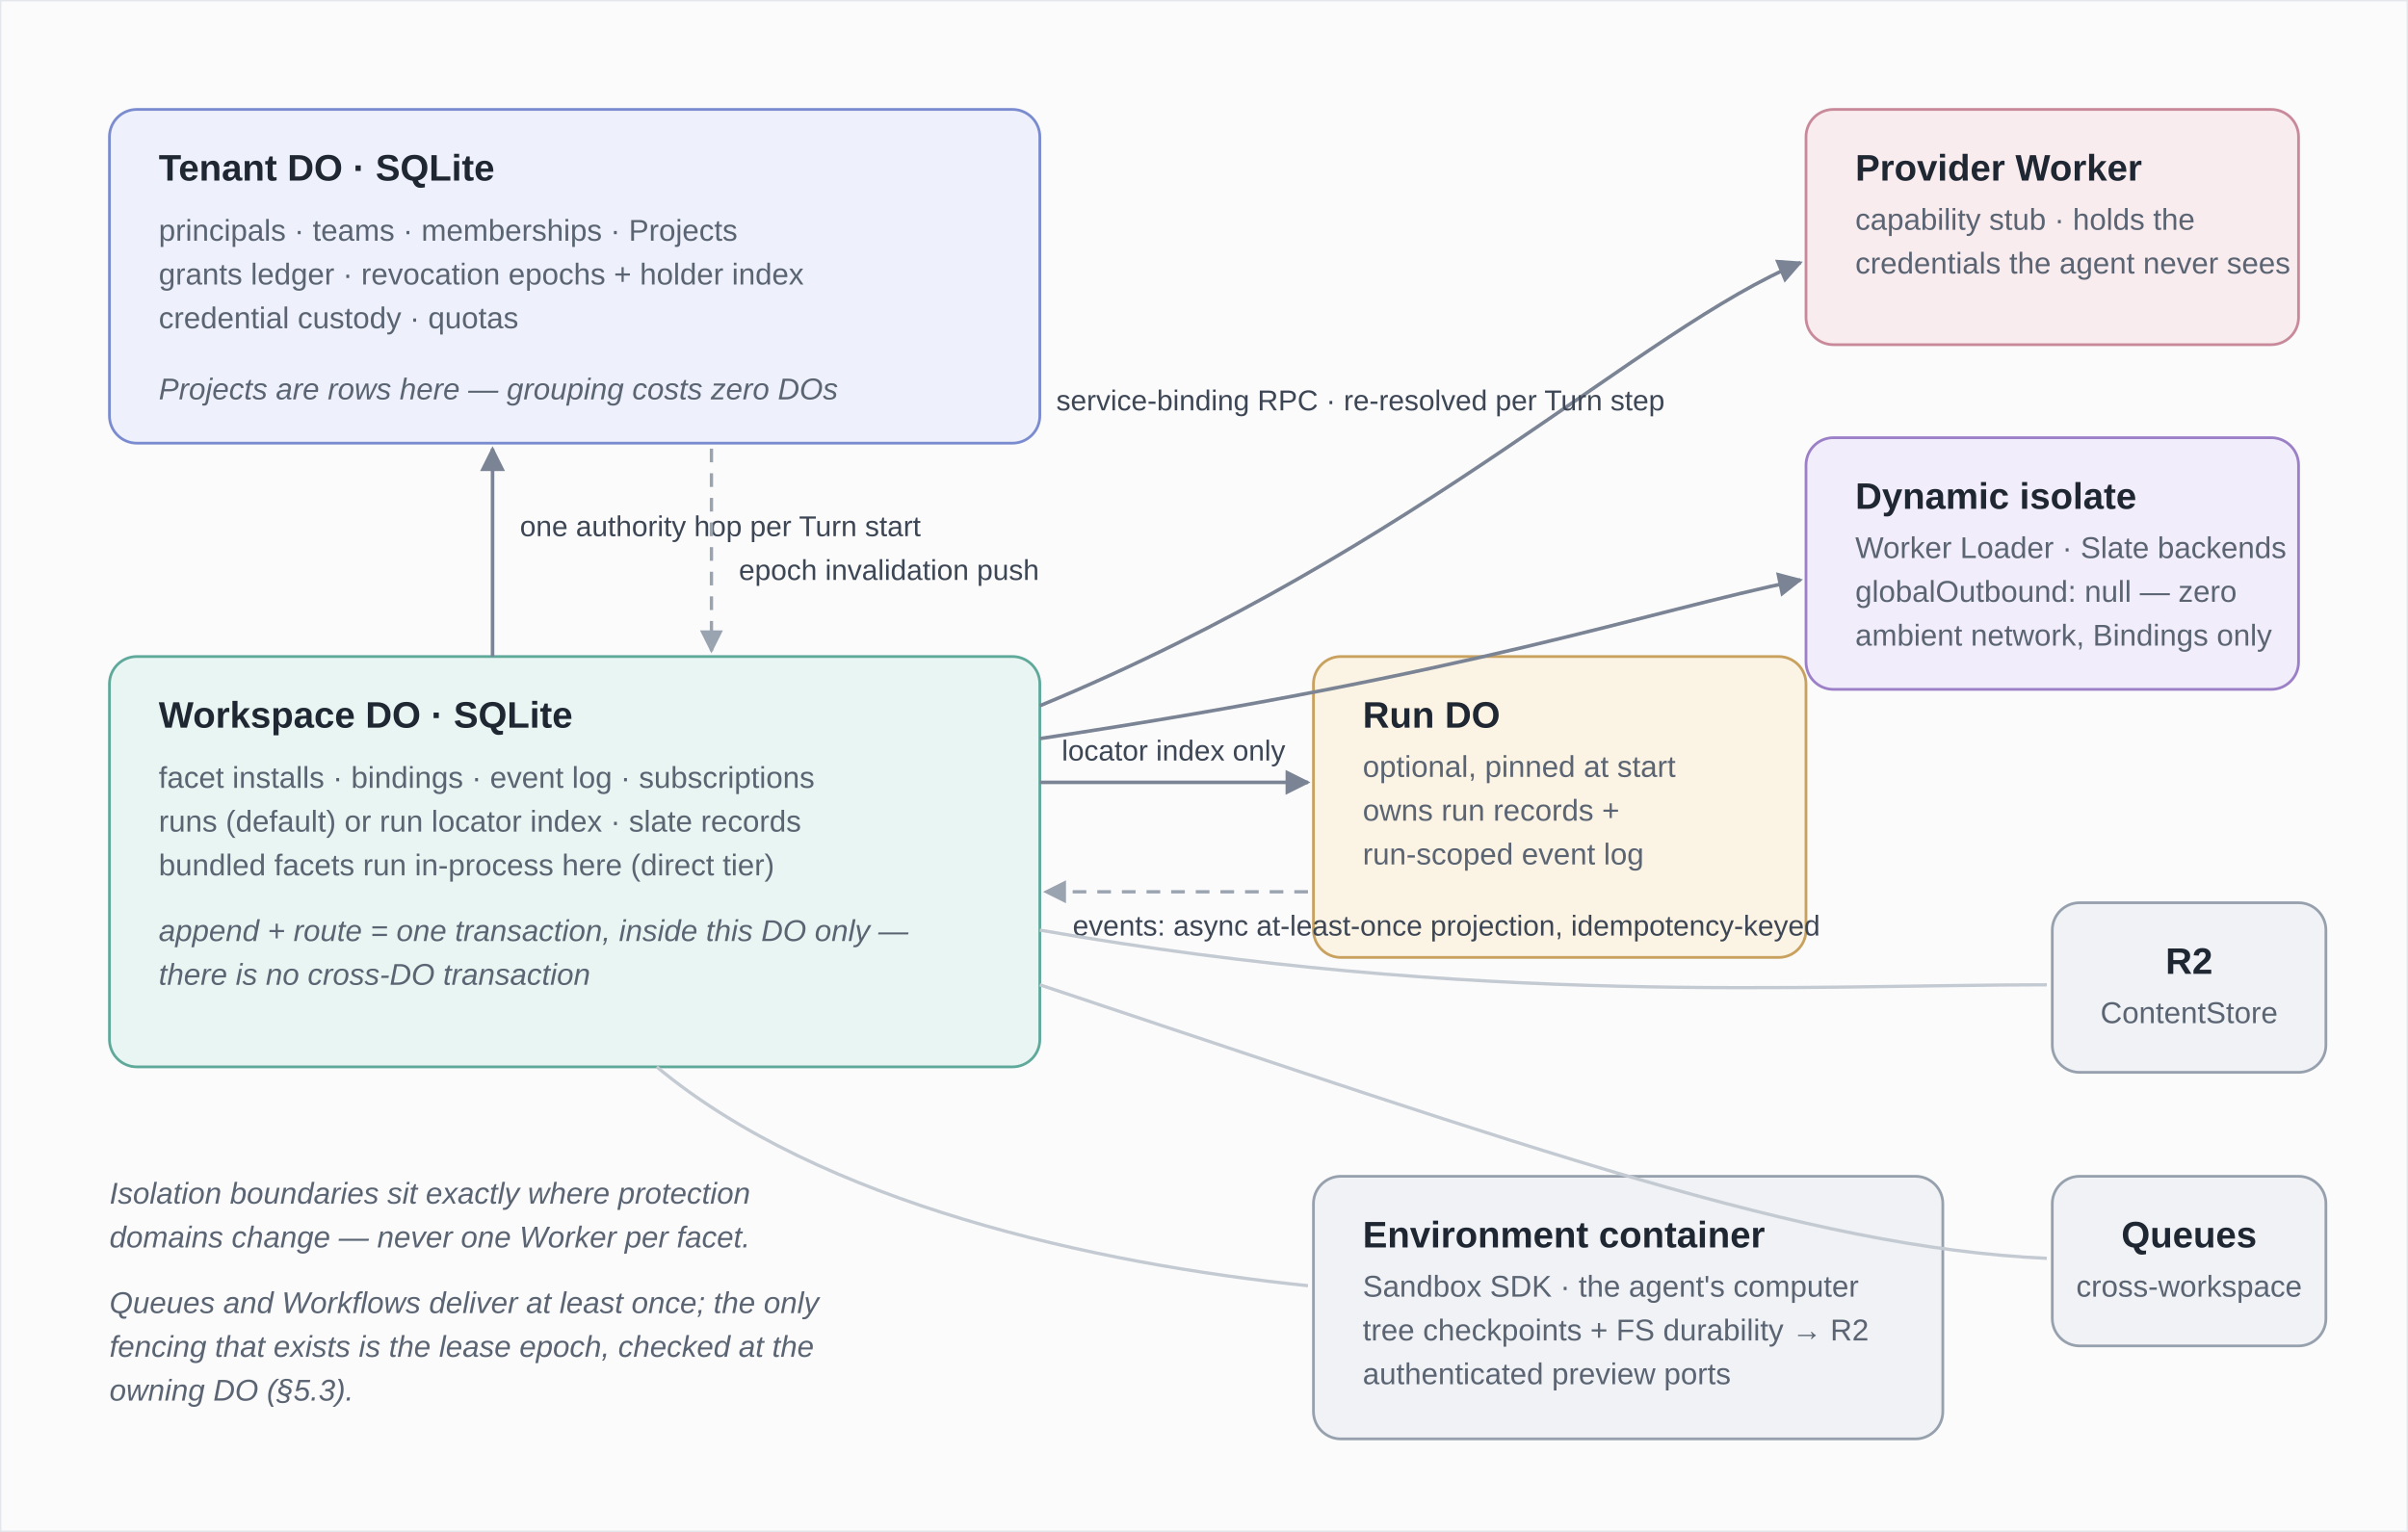
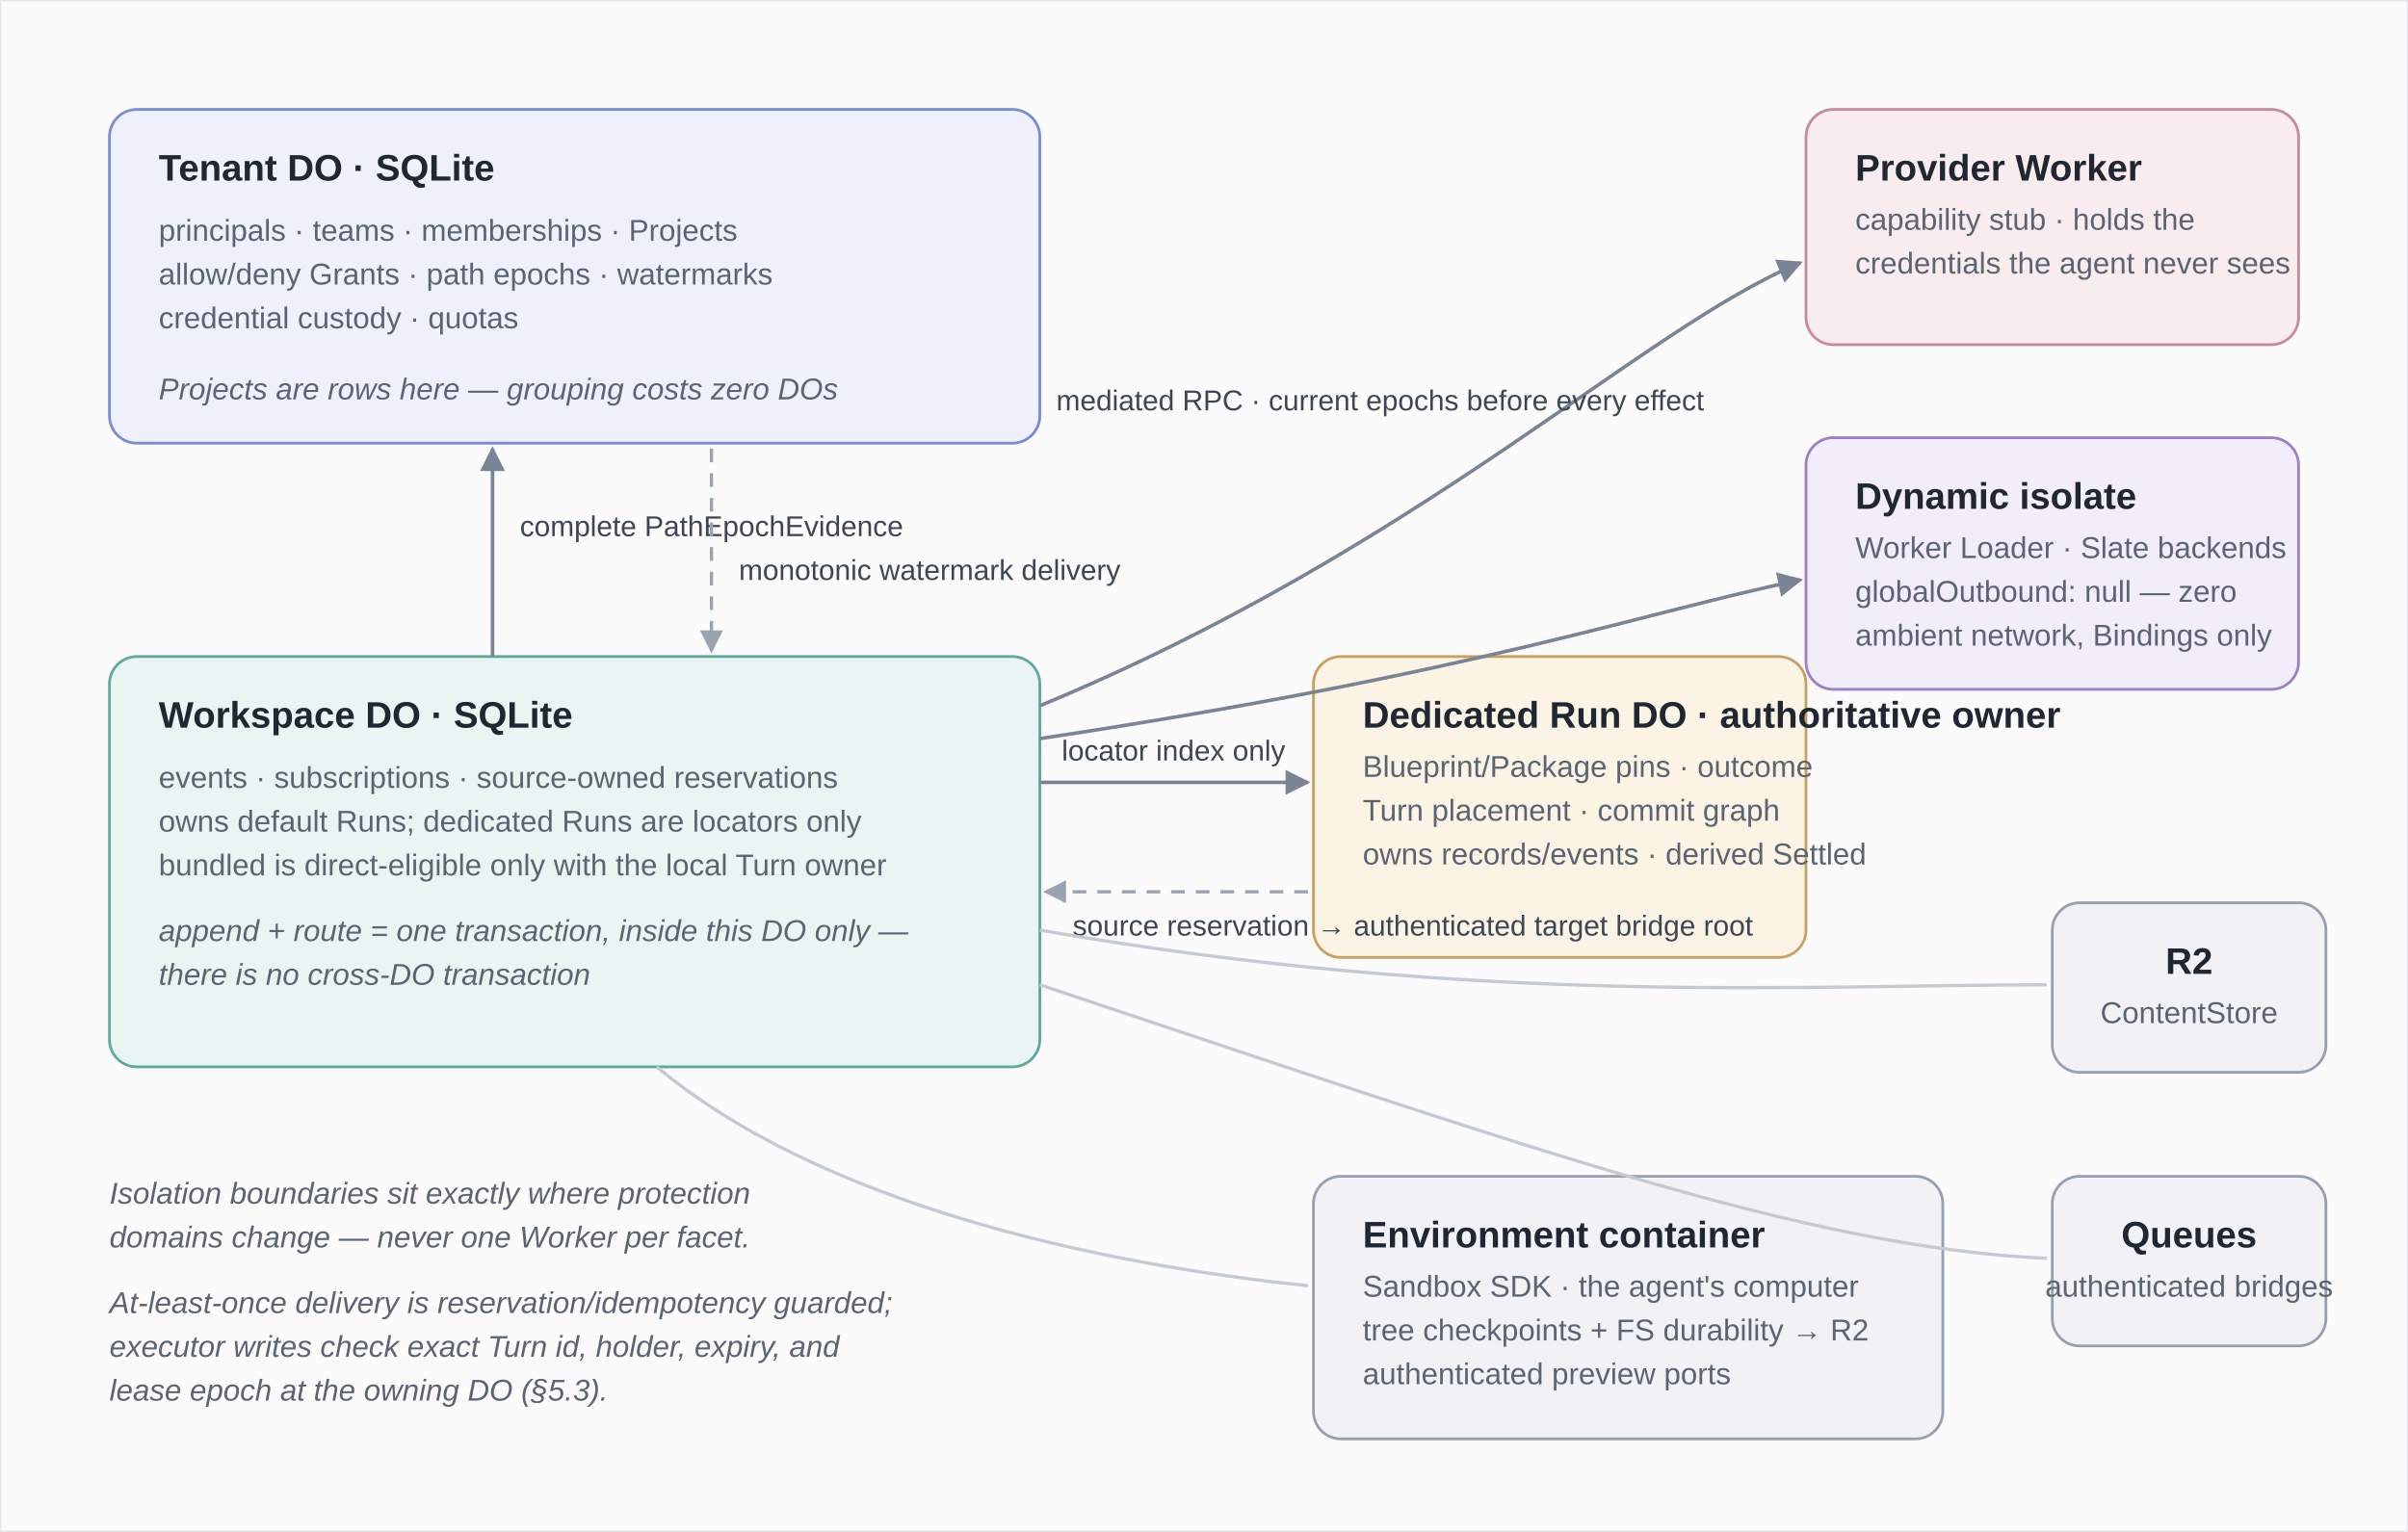
<svg xmlns="http://www.w3.org/2000/svg" viewBox="0 0 880 560" font-family="-apple-system, 'Segoe UI', 'Helvetica Neue', Arial, sans-serif">
  <defs>
    <marker id="a" viewBox="0 0 10 10" refX="9" refY="5" markerWidth="7" markerHeight="7" orient="auto-start-reverse">
      <path d="M0,0 L10,5 L0,10 z" fill="#7A8494" />
    </marker>
    <marker id="ad" viewBox="0 0 10 10" refX="9" refY="5" markerWidth="7" markerHeight="7" orient="auto-start-reverse">
      <path d="M0,0 L10,5 L0,10 z" fill="#9AA3B0" />
    </marker>
  </defs>
  <rect x="0" y="0" width="880" height="560" fill="#FBFBFC" stroke="#E3E6EB" />
  <rect x="40" y="40" width="340" height="122" rx="10" fill="#EEF1FB" stroke="#7A8BD0" />
  <text x="58" y="66" font-size="13.5px" fill="#1F2733" font-weight="600">Tenant DO · SQLite</text>
  <text x="58" y="88" font-size="11px" fill="#5A6472">principals · teams · memberships · Projects</text>
-   <text x="58" y="104" font-size="11px" fill="#5A6472">grants ledger · revocation epochs + holder index</text>
+   <text x="58" y="104" font-size="11px" fill="#5A6472">allow/deny Grants · path epochs · watermarks</text>
  <text x="58" y="120" font-size="11px" fill="#5A6472">credential custody · quotas</text>
  <text x="58" y="146" font-size="11px" fill="#5A6472" font-style="italic">Projects are rows here — grouping costs zero DOs</text>
  <rect x="40" y="240" width="340" height="150" rx="10" fill="#E9F5F2" stroke="#5FA99B" />
  <text x="58" y="266" font-size="13.5px" fill="#1F2733" font-weight="600">Workspace DO · SQLite</text>
-   <text x="58" y="288" font-size="11px" fill="#5A6472">facet installs · bindings · event log · subscriptions</text>
-   <text x="58" y="304" font-size="11px" fill="#5A6472">runs (default) or run locator index · slate records</text>
-   <text x="58" y="320" font-size="11px" fill="#5A6472">bundled facets run in-process here (direct tier)</text>
+   <text x="58" y="288" font-size="11px" fill="#5A6472">events · subscriptions · source-owned reservations</text>
+   <text x="58" y="304" font-size="11px" fill="#5A6472">owns default Runs; dedicated Runs are locators only</text>
+   <text x="58" y="320" font-size="11px" fill="#5A6472">bundled is direct-eligible only with the local Turn owner</text>
  <text x="58" y="344" font-size="11px" fill="#5A6472" font-style="italic">append + route = one transaction, inside this DO only —</text>
  <text x="58" y="360" font-size="11px" fill="#5A6472" font-style="italic">there is no cross-DO transaction</text>
  <path d="M180,240 L180,164" stroke="#7A8494" stroke-width="1.3" fill="none" marker-end="url(#a)" />
-   <text x="190" y="196" font-size="10.5px" fill="#3D4654">one authority hop per Turn start</text>
+   <text x="190" y="196" font-size="10.5px" fill="#3D4654">complete PathEpochEvidence</text>
  <path d="M260,164 L260,238" stroke="#9AA3B0" stroke-width="1.2" fill="none" marker-end="url(#ad)" stroke-dasharray="5 4" />
-   <text x="270" y="212" font-size="10.5px" fill="#3D4654">epoch invalidation push</text>
+   <text x="270" y="212" font-size="10.5px" fill="#3D4654">monotonic watermark delivery</text>
  <rect x="480" y="240" width="180" height="110" rx="10" fill="#FBF3E4" stroke="#C9A15E" />
-   <text x="498" y="266" font-size="13.5px" fill="#1F2733" font-weight="600">Run DO</text>
-   <text x="498" y="284" font-size="11px" fill="#5A6472">optional, pinned at start</text>
-   <text x="498" y="300" font-size="11px" fill="#5A6472">owns run records +</text>
-   <text x="498" y="316" font-size="11px" fill="#5A6472">run-scoped event log</text>
+   <text x="498" y="266" font-size="13.5px" fill="#1F2733" font-weight="600">Dedicated Run DO · authoritative owner</text>
+   <text x="498" y="284" font-size="11px" fill="#5A6472">Blueprint/Package pins · outcome</text>
+   <text x="498" y="300" font-size="11px" fill="#5A6472">Turn placement · commit graph</text>
+   <text x="498" y="316" font-size="11px" fill="#5A6472">owns records/events · derived Settled</text>
  <line x1="380" y1="286" x2="478" y2="286" stroke="#7A8494" stroke-width="1.3" fill="none" marker-end="url(#a)" />
  <text x="388" y="278" font-size="10.5px" fill="#3D4654">locator index only</text>
  <path d="M478,326 L382,326" stroke="#9AA3B0" stroke-width="1.2" fill="none" marker-end="url(#ad)" stroke-dasharray="5 4" />
-   <text x="392" y="342" font-size="10.5px" fill="#3D4654">events: async at-least-once projection, idempotency-keyed</text>
+   <text x="392" y="342" font-size="10.5px" fill="#3D4654">source reservation → authenticated target bridge root</text>
  <rect x="660" y="40" width="180" height="86" rx="10" fill="#F9ECEF" stroke="#C88A9A" />
  <text x="678" y="66" font-size="13.5px" fill="#1F2733" font-weight="600">Provider Worker</text>
  <text x="678" y="84" font-size="11px" fill="#5A6472">capability stub · holds the</text>
  <text x="678" y="100" font-size="11px" fill="#5A6472">credentials the agent never sees</text>
  <path d="M380,258 C 520,200 600,120 658,96" stroke="#7A8494" stroke-width="1.3" fill="none" marker-end="url(#a)" />
-   <text x="386" y="150" font-size="10.5px" fill="#3D4654">service-binding RPC · re-resolved per Turn step</text>
+   <text x="386" y="150" font-size="10.5px" fill="#3D4654">mediated RPC · current epochs before every effect</text>
  <rect x="660" y="160" width="180" height="92" rx="10" fill="#F2EDFA" stroke="#9B7FC7" />
  <text x="678" y="186" font-size="13.5px" fill="#1F2733" font-weight="600">Dynamic isolate</text>
  <text x="678" y="204" font-size="11px" fill="#5A6472">Worker Loader · Slate backends</text>
  <text x="678" y="220" font-size="11px" fill="#5A6472">globalOutbound: null — zero</text>
  <text x="678" y="236" font-size="11px" fill="#5A6472">ambient network, Bindings only</text>
  <path d="M380,270 C 540,246 600,224 658,212" stroke="#7A8494" stroke-width="1.3" fill="none" marker-end="url(#a)" />
  <rect x="480" y="430" width="230" height="96" rx="10" fill="#F0F2F5" stroke="#97A1AE" />
  <text x="498" y="456" font-size="13.5px" fill="#1F2733" font-weight="600">Environment container</text>
  <text x="498" y="474" font-size="11px" fill="#5A6472">Sandbox SDK · the agent's computer</text>
  <text x="498" y="490" font-size="11px" fill="#5A6472">tree checkpoints + FS durability → R2</text>
  <text x="498" y="506" font-size="11px" fill="#5A6472">authenticated preview ports</text>
  <path d="M240,390 C 300,440 400,462 478,470" stroke="#C4CAD2" stroke-width="1.2" fill="none" />
  <rect x="750" y="330" width="100" height="62" rx="10" fill="#F0F2F5" stroke="#97A1AE" />
  <text x="800" y="356" font-size="13.5px" fill="#1F2733" font-weight="600" text-anchor="middle">R2</text>
  <text x="800" y="374" font-size="11px" fill="#5A6472" text-anchor="middle">ContentStore</text>
  <path d="M380,340 C 540,368 660,360 748,360" stroke="#C4CAD2" stroke-width="1.2" fill="none" />
  <rect x="750" y="430" width="100" height="62" rx="10" fill="#F0F2F5" stroke="#97A1AE" />
  <text x="800" y="456" font-size="13.5px" fill="#1F2733" font-weight="600" text-anchor="middle">Queues</text>
-   <text x="800" y="474" font-size="11px" fill="#5A6472" text-anchor="middle">cross-workspace</text>
+   <text x="800" y="474" font-size="11px" fill="#5A6472" text-anchor="middle">authenticated bridges</text>
  <path d="M380,360 C 560,420 660,456 748,460" stroke="#C4CAD2" stroke-width="1.2" fill="none" />
  <text x="40" y="440" font-size="11px" fill="#5A6472" font-style="italic">Isolation boundaries sit exactly where protection</text>
  <text x="40" y="456" font-size="11px" fill="#5A6472" font-style="italic">domains change — never one Worker per facet.</text>
-   <text x="40" y="480" font-size="11px" fill="#5A6472" font-style="italic">Queues and Workflows deliver at least once; the only</text>
-   <text x="40" y="496" font-size="11px" fill="#5A6472" font-style="italic">fencing that exists is the lease epoch, checked at the</text>
-   <text x="40" y="512" font-size="11px" fill="#5A6472" font-style="italic">owning DO (§5.3).</text>
+   <text x="40" y="480" font-size="11px" fill="#5A6472" font-style="italic">At-least-once delivery is reservation/idempotency guarded;</text>
+   <text x="40" y="496" font-size="11px" fill="#5A6472" font-style="italic">executor writes check exact Turn id, holder, expiry, and</text>
+   <text x="40" y="512" font-size="11px" fill="#5A6472" font-style="italic">lease epoch at the owning DO (§5.3).</text>
</svg>
